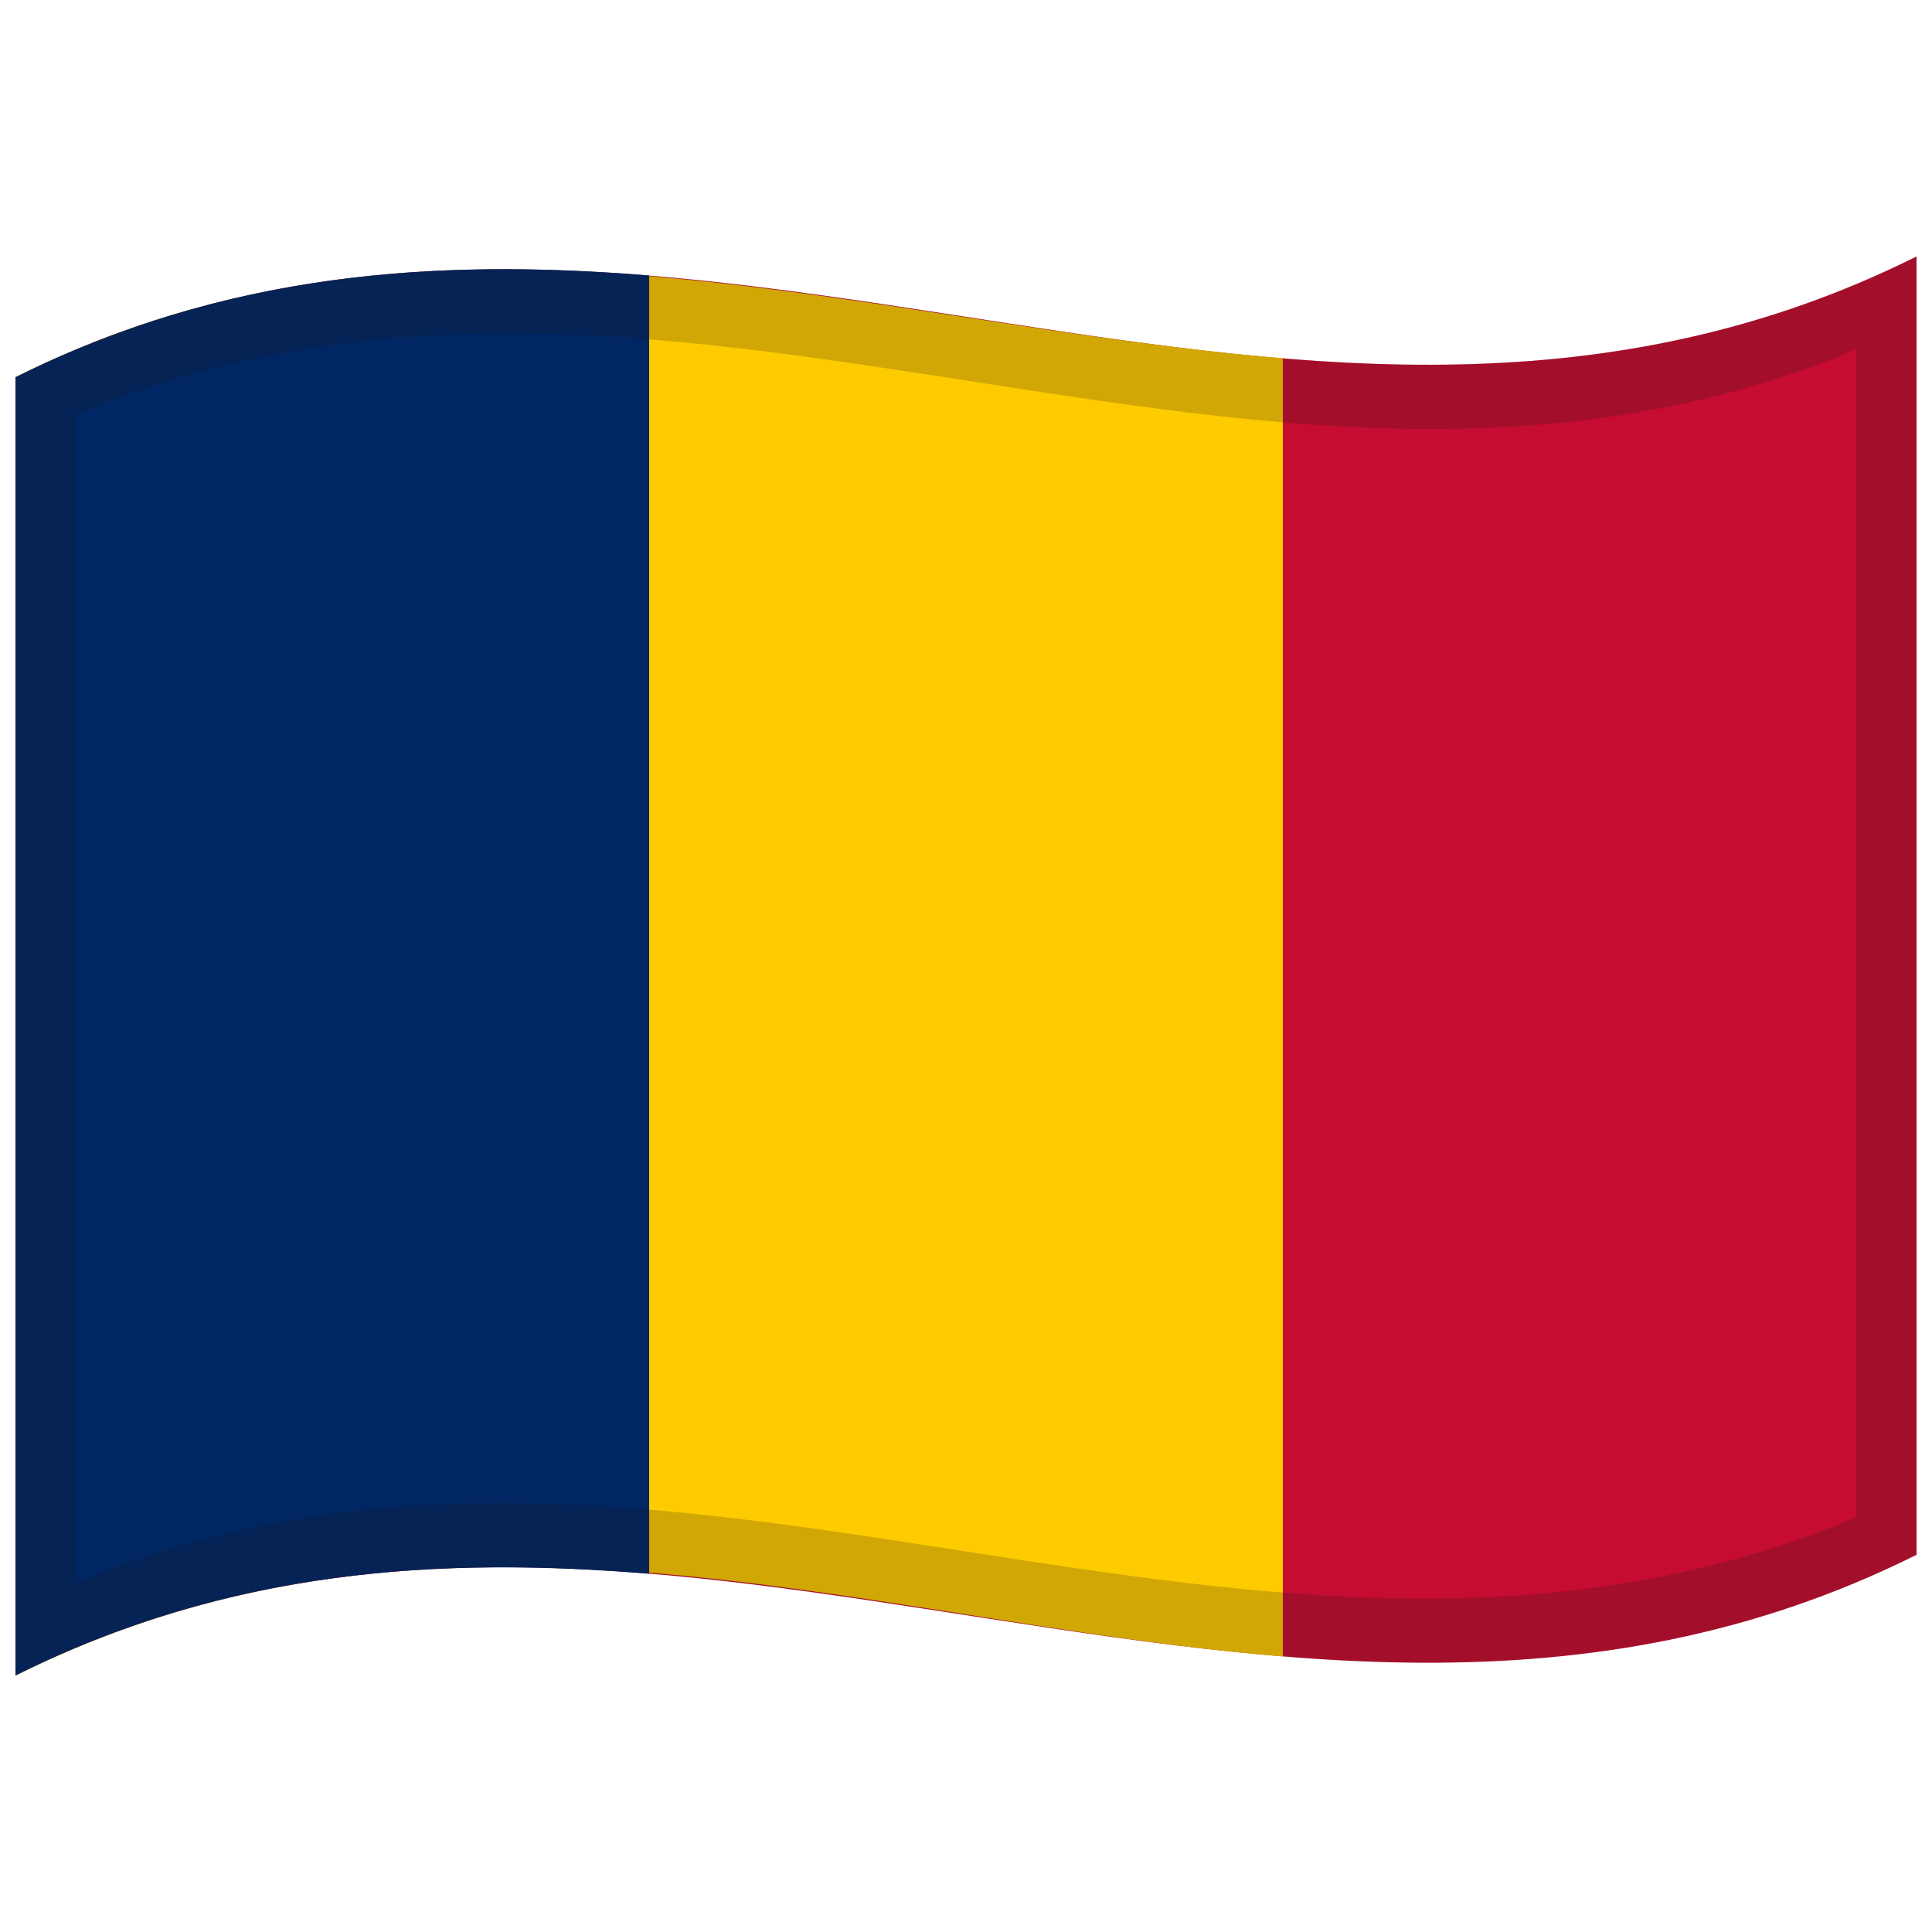
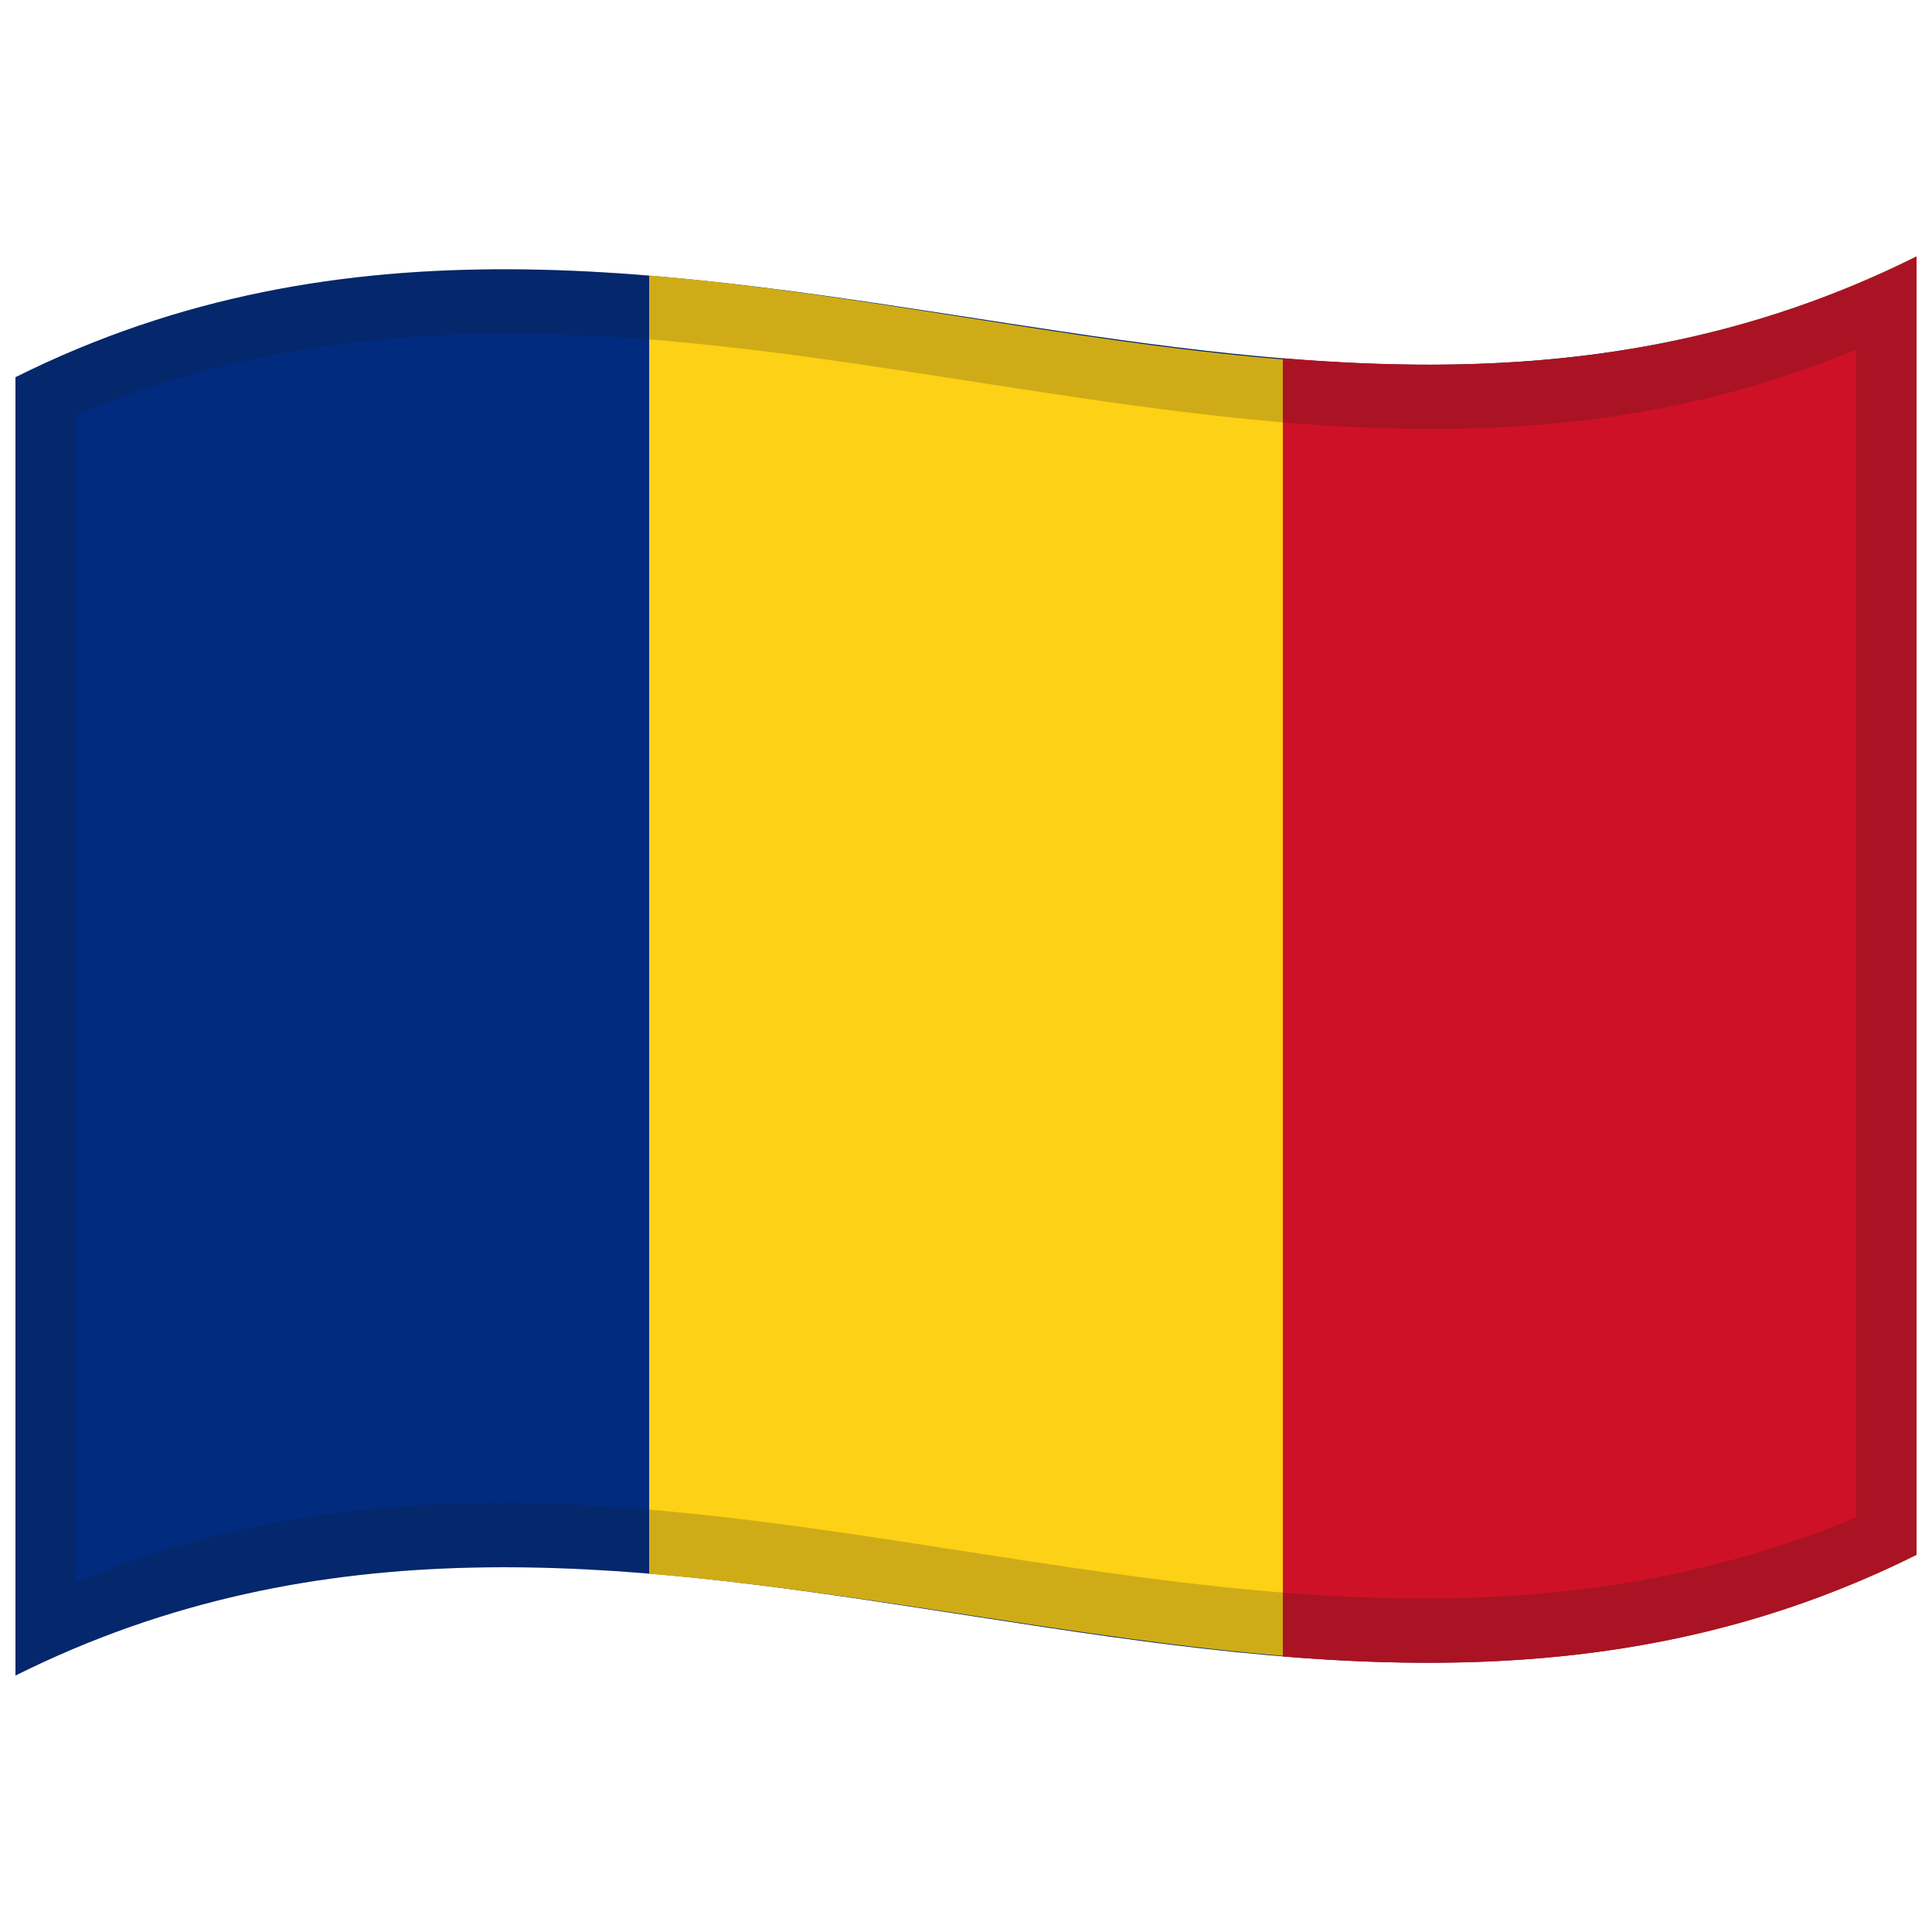
<svg xmlns="http://www.w3.org/2000/svg" viewBox="0 0 1000 1000">
  <defs />
-   <path fill="#C60C30" d="M8,195.25 C178.83,110.03 349.03,140.83 521.26,167.28 C676.47,191.12 833.42,211.85 992,132.75 L992,804.75 C821.17,889.97 650.97,859.17 478.74,832.72 C323.53,808.88 166.58,788.15 8,867.25 L8,195.25" />
-   <path fill="#FECB00" d="M8,195.25 C225.32,86.83 440.27,166.96 664,185.41 L664,857.41 C448.6,839.65 229.72,756.65 8,867.25 L8,195.25" />
-   <path fill="#002664" d="M8,195.25 C116.32,141.21 224.41,133.48 336,142.59 L336,814.59 C227.91,805.77 119.34,811.71 8,867.25 L8,195.25" />
+   <path fill="#002B7F" d="M8,195.25 C178.83,110.03 349.03,140.83 521.26,167.28 C676.47,191.12 833.42,211.85 992,132.75 L992,804.75 C821.17,889.97 650.97,859.17 478.74,832.72 C323.53,808.88 166.58,788.15 8,867.25 L8,195.25" />
+   <path fill="#FCD116" d="M336,142.59 C551.4,160.35 770.28,243.35 992,132.75 L992,804.75 C774.68,913.17 559.73,833.04 336,814.59 L336,142.59" />
+   <path fill="#CE1126" d="M664,185.41 C772.09,194.23 880.66,188.29 992,132.75 L992,804.75 C883.68,858.79 775.59,866.52 664,857.41 L664,185.41" />
  <path fill="#1A1A1A" opacity="0.2" d="M8,195.25 C178.83,110.03 349.03,140.83 521.26,167.28 C676.47,191.12 833.42,211.85 992,132.75 L992,804.75 C821.17,889.97 650.97,859.17 478.74,832.72 C323.53,808.88 166.58,788.15 8,867.25 L8,195.25 M39.25,214.64 L39.25,819.14 C345.81,690.88 650.43,915.18 960.75,785.36 L960.75,180.86 C654.19,309.12 349.57,84.82 39.25,214.64" />
</svg>
